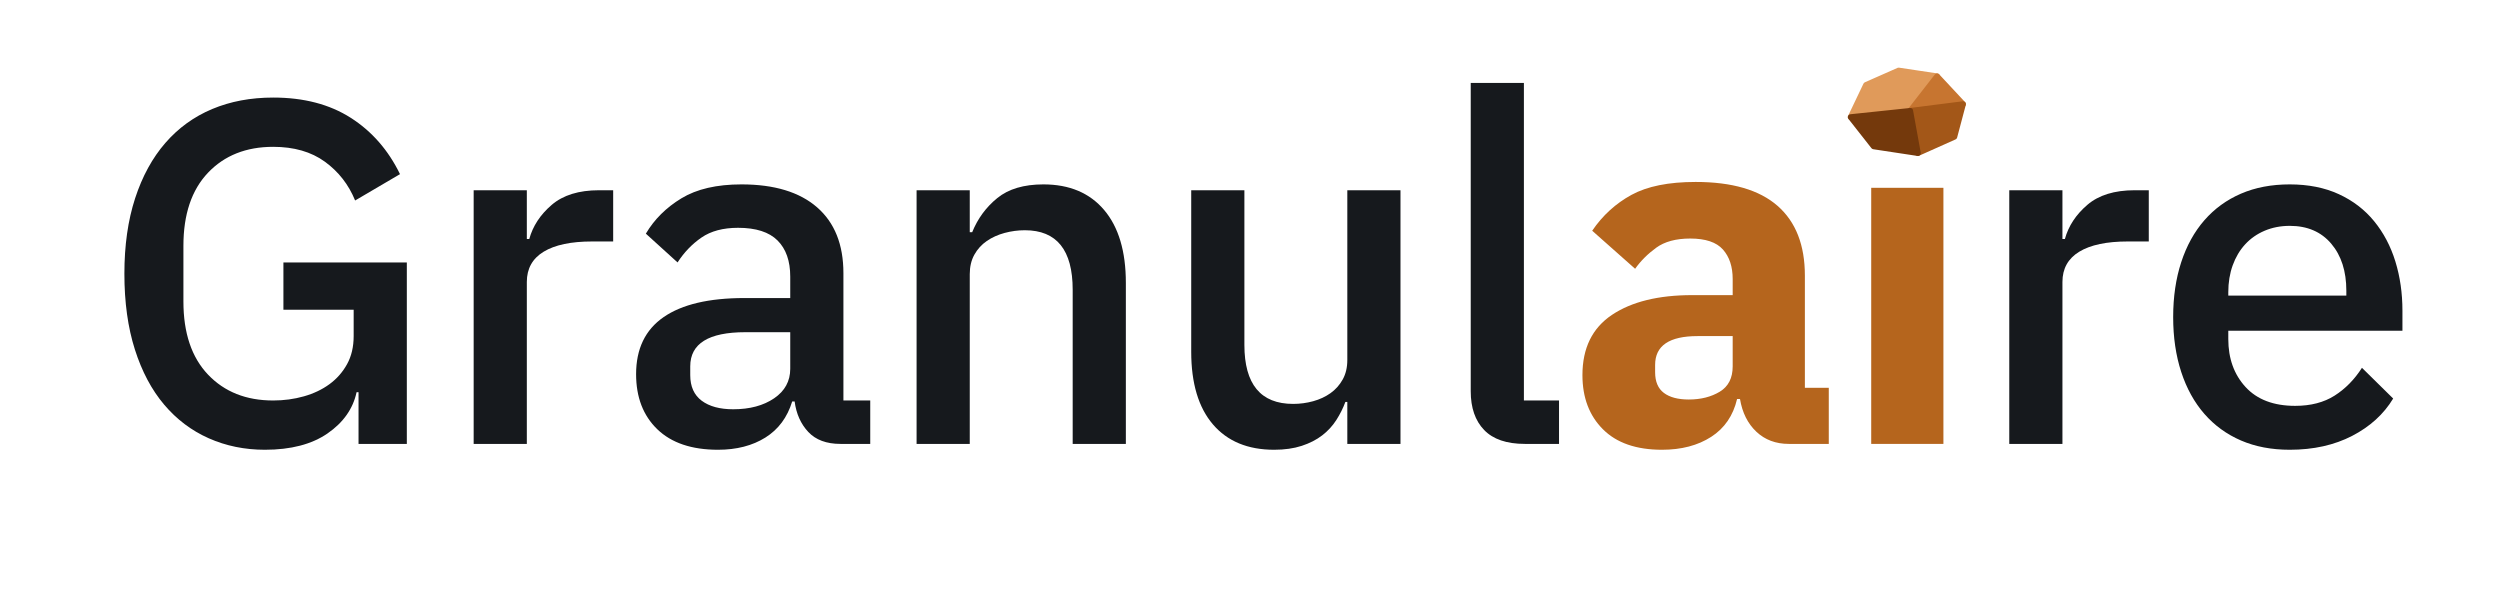
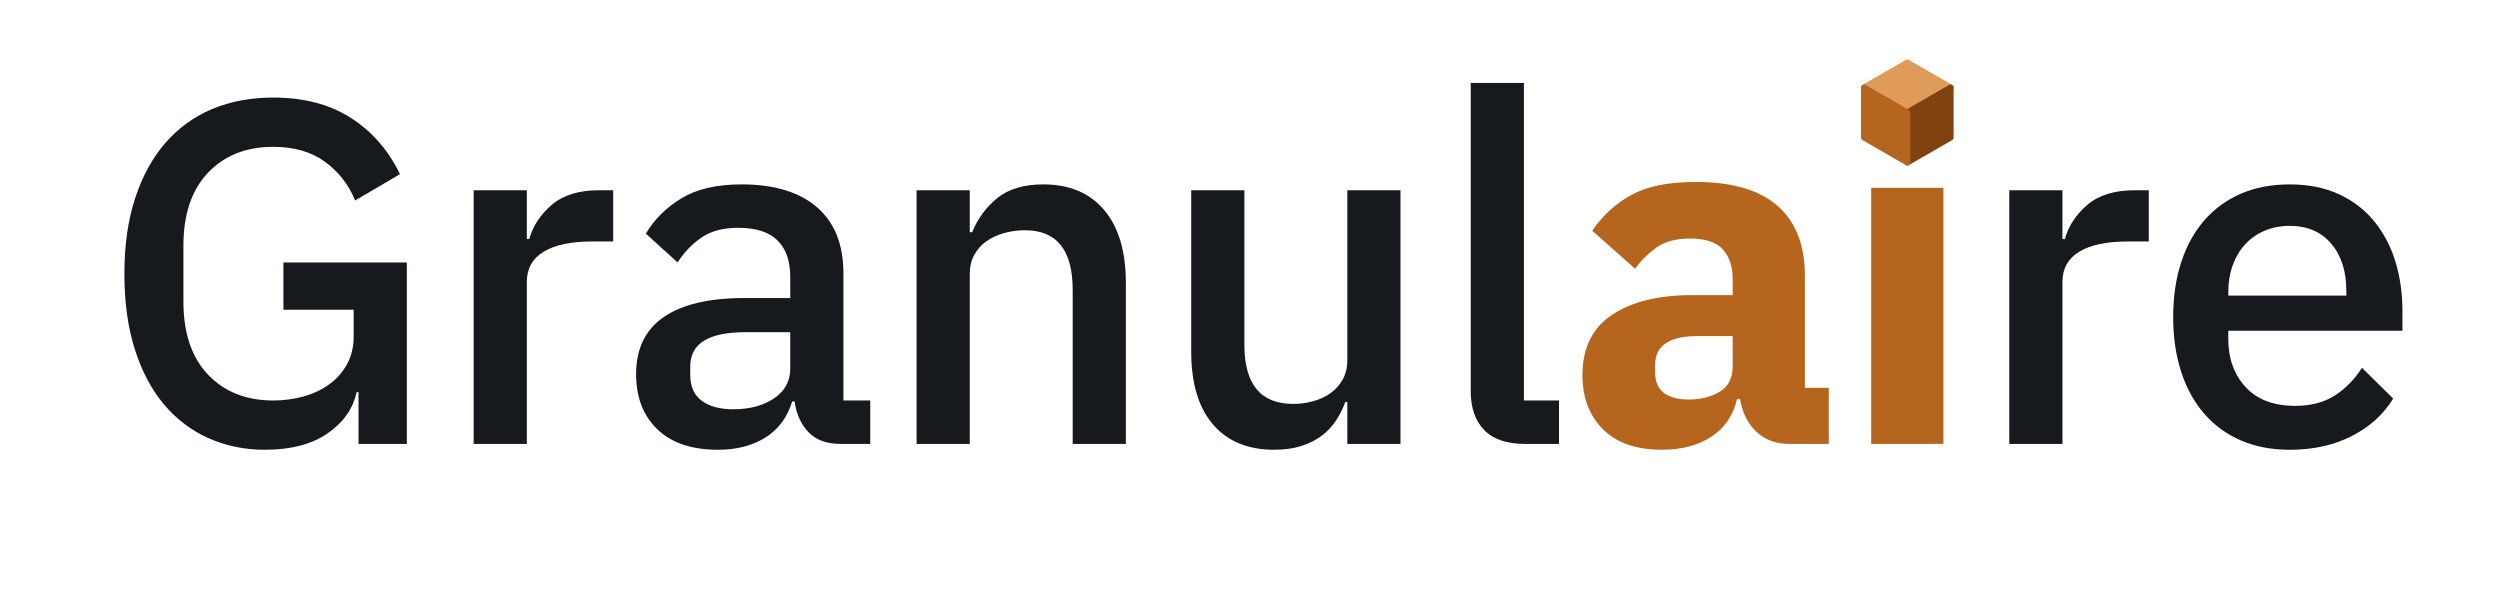
<svg xmlns="http://www.w3.org/2000/svg" viewBox="0 0 615 149" width="615" height="149" role="img" aria-label="Granulaire">
  <path fill="#16191D" transform="translate(24.00 109.20) scale(0.12 -0.12)" d="M535 106H531Q520 55 471.5 21.5Q423 -12 343 -12Q281 -12 228.0 11.5Q175 35 136.5 80.5Q98 126 76.5 193.5Q55 261 55 349Q55 436 77.0 503.5Q99 571 139.0 617.0Q179 663 235.0 686.5Q291 710 360 710Q454 710 519.0 668.5Q584 627 620 553L528 499Q508 548 466.0 578.5Q424 609 360 609Q277 609 226.5 556.0Q176 503 176 406V292Q176 195 226.5 142.0Q277 89 360 89Q393 89 423.0 97.5Q453 106 475.5 122.5Q498 139 511.5 163.5Q525 188 525 221V275H381V372H634V0H535Z" />
  <path fill="#16191D" transform="translate(107.16 109.20) scale(0.12 -0.12)" d="M78 0V520H187V420H192Q203 460 238.0 490.0Q273 520 335 520H364V415H321Q256 415 221.5 394.0Q187 373 187 332V0Z" />
  <path fill="#16191D" transform="translate(151.68 109.20) scale(0.12 -0.12)" d="M459 0Q416 0 393.0 24.5Q370 49 365 87H360Q345 38 305.0 13.0Q265 -12 208 -12Q127 -12 83.5 30.0Q40 72 40 143Q40 221 96.5 260.0Q153 299 262 299H356V343Q356 391 330.0 417.0Q304 443 249 443Q203 443 174.0 423.0Q145 403 125 372L60 431Q86 475 133.0 503.5Q180 532 256 532Q357 532 411.0 485.0Q465 438 465 350V89H520V0ZM239 71Q290 71 323.0 93.5Q356 116 356 154V229H264Q151 229 151 159V141Q151 106 174.5 88.5Q198 71 239 71Z" />
  <path fill="#16191D" transform="translate(216.12 109.20) scale(0.12 -0.12)" d="M78 0V520H187V434H192Q209 476 243.5 504.0Q278 532 338 532Q418 532 462.5 479.5Q507 427 507 330V0H398V316Q398 438 300 438Q279 438 258.5 432.5Q238 427 222.0 416.0Q206 405 196.5 388.0Q187 371 187 348V0Z" />
  <path fill="#16191D" transform="translate(284.28 109.20) scale(0.12 -0.12)" d="M393 86H389Q382 67 370.5 49.0Q359 31 341.5 17.5Q324 4 299.5 -4.0Q275 -12 243 -12Q162 -12 117.5 40.0Q73 92 73 189V520H182V203Q182 82 282 82Q303 82 323.0 87.5Q343 93 358.5 104.0Q374 115 383.5 132.0Q393 149 393 172V520H502V0H393Z" />
  <path fill="#16191D" transform="translate(352.44 109.20) scale(0.12 -0.12)" d="M189 0Q133 0 105.5 28.5Q78 57 78 108V740H187V89H259V0Z" />
  <path fill="#B5651D" transform="translate(385.20 109.20) scale(0.12 -0.12)" d="M457 0Q417 0 390.5 25.0Q364 50 357 92H351Q339 41 298.0 14.5Q257 -12 197 -12Q118 -12 76.0 30.0Q34 72 34 141Q34 224 94.5 264.5Q155 305 259 305H342V338Q342 376 322.0 398.5Q302 421 255 421Q211 421 185.0 402.0Q159 383 142 359L54 437Q86 484 134.5 510.5Q183 537 266 537Q378 537 434.0 488.0Q490 439 490 345V115H539V0ZM252 91Q289 91 315.5 107.0Q342 123 342 159V221H270Q183 221 183 162V147Q183 118 201.0 104.5Q219 91 252 91Z" />
  <path fill="#B5651D" transform="translate(452.04 109.20) scale(0.12 -0.12)" d="M69 0V525H217V0Z" />
  <path fill="#16191D" transform="translate(484.92 109.20) scale(0.12 -0.12)" d="M78 0V520H187V420H192Q203 460 238.0 490.0Q273 520 335 520H364V415H321Q256 415 221.5 394.0Q187 373 187 332V0Z" />
  <path fill="#16191D" transform="translate(529.44 109.20) scale(0.12 -0.12)" d="M282 -12Q226 -12 182.0 7.0Q138 26 107.0 61.5Q76 97 59.5 147.5Q43 198 43 260Q43 322 59.5 372.5Q76 423 107.0 458.5Q138 494 182.0 513.0Q226 532 282 532Q339 532 382.5 512.0Q426 492 455.0 456.5Q484 421 498.5 374.0Q513 327 513 273V232H156V215Q156 155 191.5 116.5Q227 78 293 78Q341 78 374.0 99.0Q407 120 430 156L494 93Q465 45 410.0 16.5Q355 -12 282 -12ZM282 447Q254 447 230.5 437.0Q207 427 190.5 409.0Q174 391 165.0 366.0Q156 341 156 311V304H398V314Q398 374 367.0 410.5Q336 447 282 447Z" />
-   <path fill="#E09A5A" stroke="#E09A5A" stroke-width="1.42" stroke-linejoin="round" d="M455.27,28.81 L459.05,20.89 L467.07,17.35 L476.52,18.77 L469.91,27.27Z" />
-   <path fill="#C77530" stroke="#C77530" stroke-width="1.42" stroke-linejoin="round" d="M476.52,18.77 L482.90,25.62 L469.91,27.27Z" />
-   <path fill="#A35718" stroke="#A35718" stroke-width="1.42" stroke-linejoin="round" d="M482.90,25.62 L480.77,33.65 L471.80,37.66 L469.91,27.27Z" />
-   <path fill="#74390C" stroke="#74390C" stroke-width="1.42" stroke-linejoin="round" d="M471.80,37.66 L460.93,36.01 L455.27,28.81 L469.91,27.27Z" />
+   <path fill="#E09A5A" stroke="#E09A5A" stroke-width="1.48" stroke-linejoin="round" d="M458.55,21.53 L469.20,15.38 L479.85,21.53 L469.20,27.68Z" />
+   <path fill="#80420F" stroke="#80420F" stroke-width="1.48" stroke-linejoin="round" d="M479.85,21.53 L479.85,33.83 L469.20,39.98 L469.20,27.68Z" />
+   <path fill="#B5651D" stroke="#B5651D" stroke-width="1.48" stroke-linejoin="round" d="M469.20,39.98 L458.55,33.83 L458.55,21.53 L469.20,27.68Z" />
</svg>
